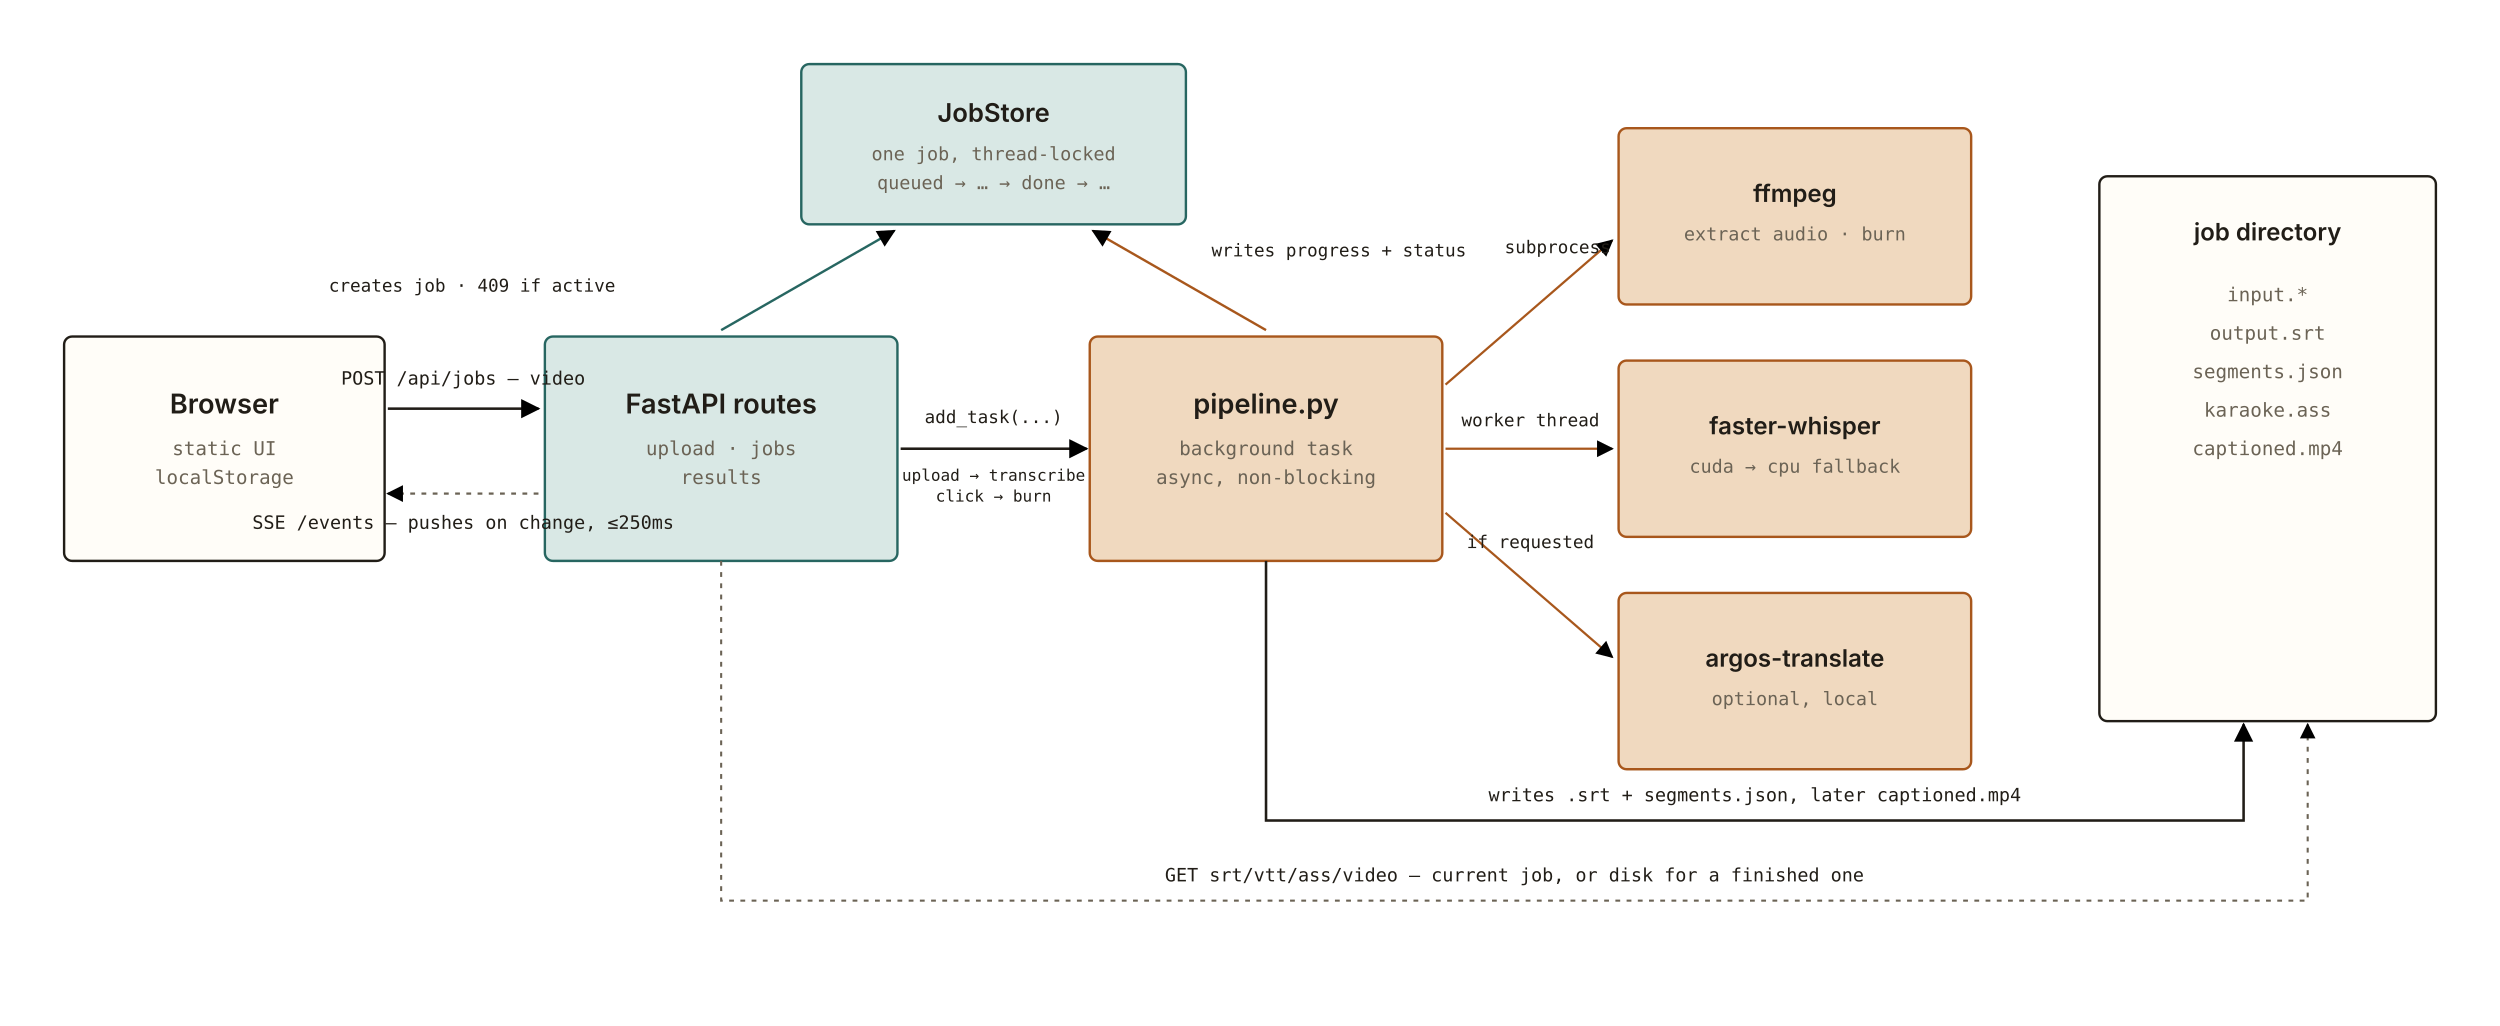
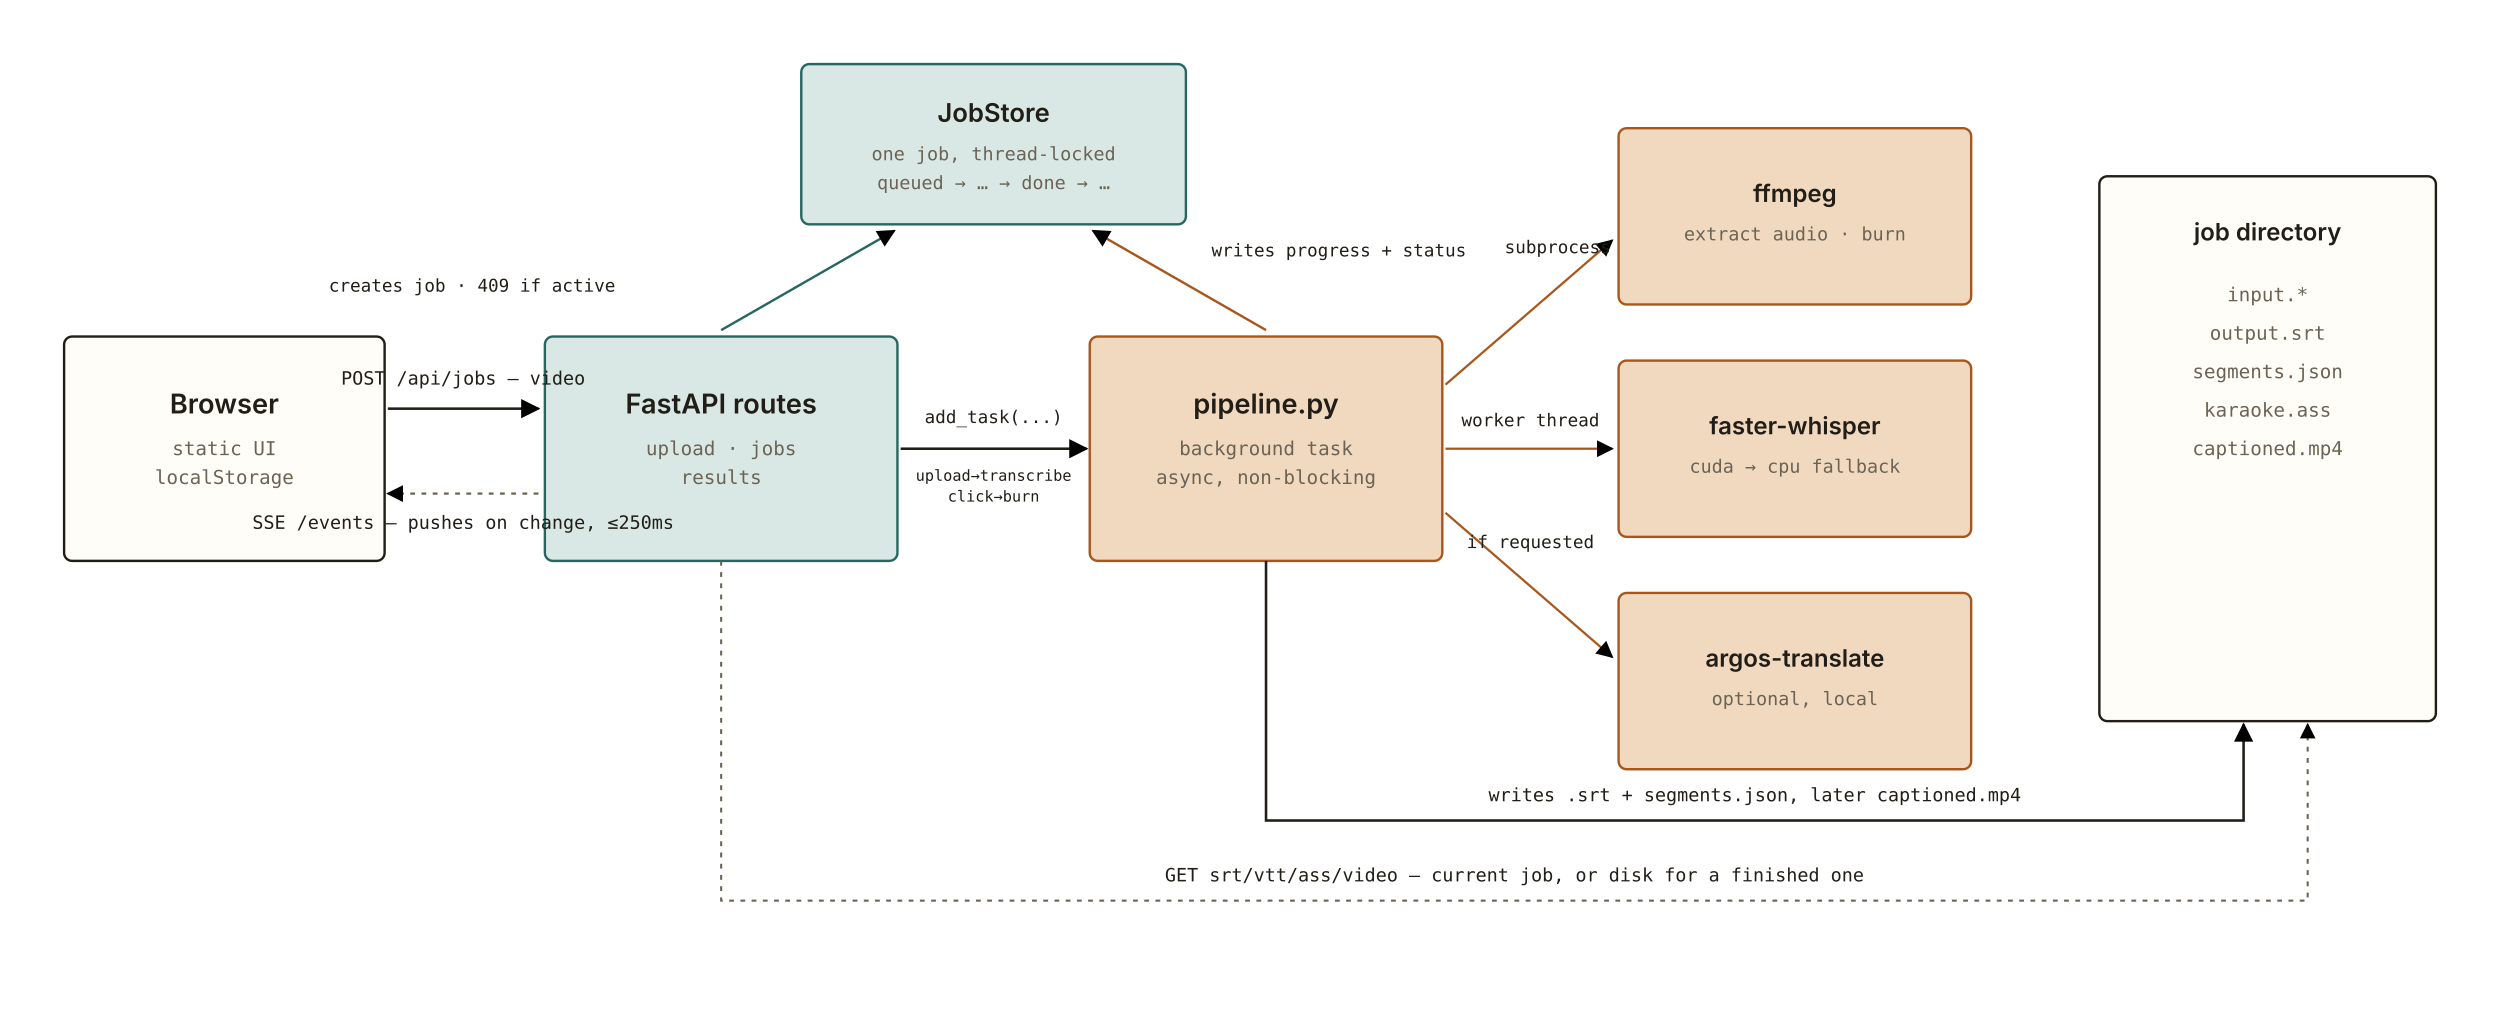
<svg xmlns="http://www.w3.org/2000/svg" viewBox="0 0 1560 640" role="img" aria-label="Diagram: the browser uploads a video to FastAPI, which hands it to a background pipeline that calls ffmpeg, faster-whisper and argos-translate in turn, writing results to a job directory on disk, while the browser watches progress over a separate SSE stream relayed from JobStore.">
  <style>
    text { font-family: "IBM Plex Sans", -apple-system, "Segoe UI", sans-serif; fill: #211d17; }
    .mono { font-family: "IBM Plex Mono", "SFMono-Regular", Consolas, monospace; }
    .title { font-weight: 600; }
    .label { fill: #6b6355; }
  </style>
  <defs>
    <marker id="cf-arrow" viewBox="0 0 10 10" refX="9" refY="5" markerWidth="7.5" markerHeight="7.5" orient="auto-start-reverse">
      <path d="M0,0 L10,5 L0,10 z" fill="currentColor" />
    </marker>
  </defs>
  <g>
    <rect x="40" y="210" width="200" height="140" rx="5" fill="#fffdf8" stroke="#211d17" stroke-width="1.5" />
    <text x="140" y="258" text-anchor="middle" class="title" font-size="17">Browser</text>
    <text x="140" y="284" text-anchor="middle" class="label mono" font-size="12">static UI</text>
    <text x="140" y="302" text-anchor="middle" class="label mono" font-size="12">localStorage</text>
  </g>
  <g>
    <rect x="340" y="210" width="220" height="140" rx="5" fill="#d9e8e5" stroke="#276661" stroke-width="1.5" />
    <text x="450" y="258" text-anchor="middle" class="title" font-size="17">FastAPI routes</text>
    <text x="450" y="284" text-anchor="middle" class="label mono" font-size="12">upload · jobs</text>
    <text x="450" y="302" text-anchor="middle" class="label mono" font-size="12">results</text>
  </g>
  <g>
    <rect x="500" y="40" width="240" height="100" rx="5" fill="#d9e8e5" stroke="#276661" stroke-width="1.5" />
    <text x="620" y="76" text-anchor="middle" class="title" font-size="16">JobStore</text>
    <text x="620" y="100" text-anchor="middle" class="label mono" font-size="11.5">one job, thread-locked</text>
    <text x="620" y="118" text-anchor="middle" class="label mono" font-size="11.5">queued → … → done → …</text>
  </g>
  <g>
    <rect x="680" y="210" width="220" height="140" rx="5" fill="#f0d9bf" stroke="#a8571c" stroke-width="1.5" />
    <text x="790" y="258" text-anchor="middle" class="title" font-size="17">pipeline.py</text>
    <text x="790" y="284" text-anchor="middle" class="label mono" font-size="12">background task</text>
    <text x="790" y="302" text-anchor="middle" class="label mono" font-size="12">async, non-blocking</text>
  </g>
  <g>
    <rect x="1010" y="80" width="220" height="110" rx="5" fill="#f0d9bf" stroke="#a8571c" stroke-width="1.5" />
    <text x="1120" y="126" text-anchor="middle" class="title" font-size="15">ffmpeg</text>
    <text x="1120" y="150" text-anchor="middle" class="label mono" font-size="11.5">extract audio · burn</text>
  </g>
  <g>
    <rect x="1010" y="225" width="220" height="110" rx="5" fill="#f0d9bf" stroke="#a8571c" stroke-width="1.5" />
    <text x="1120" y="271" text-anchor="middle" class="title" font-size="15">faster-whisper</text>
    <text x="1120" y="295" text-anchor="middle" class="label mono" font-size="11.5">cuda → cpu fallback</text>
  </g>
  <g>
    <rect x="1010" y="370" width="220" height="110" rx="5" fill="#f0d9bf" stroke="#a8571c" stroke-width="1.5" />
    <text x="1120" y="416" text-anchor="middle" class="title" font-size="15">argos-translate</text>
    <text x="1120" y="440" text-anchor="middle" class="label mono" font-size="11.5">optional, local</text>
  </g>
  <g>
    <rect x="1310" y="110" width="210" height="340" rx="5" fill="#fffdf8" stroke="#211d17" stroke-width="1.5" />
    <text x="1415" y="150" text-anchor="middle" class="title" font-size="15">job directory</text>
    <text x="1415" y="188" text-anchor="middle" class="label mono" font-size="12">input.*</text>
    <text x="1415" y="212" text-anchor="middle" class="label mono" font-size="12">output.srt</text>
    <text x="1415" y="236" text-anchor="middle" class="label mono" font-size="12">segments.json</text>
    <text x="1415" y="260" text-anchor="middle" class="label mono" font-size="12">karaoke.ass</text>
    <text x="1415" y="284" text-anchor="middle" class="label mono" font-size="12">captioned.mp4</text>
  </g>
  <g stroke="currentColor" fill="none" color="#211d17">
    <line x1="242" y1="255" x2="336" y2="255" stroke-width="1.6" marker-end="url(#cf-arrow)" />
  </g>
  <text x="289" y="240" text-anchor="middle" class="mono" font-size="11.5">POST /api/jobs — video</text>
  <g stroke="currentColor" fill="none" color="#6b6355" stroke-dasharray="3 4">
    <line x1="336" y1="308" x2="242" y2="308" stroke-width="1.4" marker-end="url(#cf-arrow)" />
  </g>
  <text x="289" y="330" text-anchor="middle" class="mono" font-size="11.5" fill="#6b6355">SSE /events — pushes on change, ≤250ms</text>
  <g stroke="currentColor" fill="none" color="#276661">
    <line x1="450" y1="206" x2="558" y2="144" stroke-width="1.5" marker-end="url(#cf-arrow)" />
  </g>
  <text x="384" y="182" text-anchor="end" class="mono" font-size="11" fill="#276661">creates job · 409 if active</text>
  <g stroke="currentColor" fill="none" color="#a8571c">
    <line x1="790" y1="206" x2="682" y2="144" stroke-width="1.5" marker-end="url(#cf-arrow)" />
  </g>
  <text x="756" y="160" text-anchor="start" class="mono" font-size="11" fill="#a8571c">writes progress + status</text>
  <g stroke="currentColor" fill="none" color="#211d17">
    <line x1="562" y1="280" x2="678" y2="280" stroke-width="1.6" marker-end="url(#cf-arrow)" />
  </g>
  <text x="620" y="264" text-anchor="middle" class="mono" font-size="11">add_task(...)</text>
-   <text x="620" y="300" text-anchor="middle" class="mono" font-size="10">upload → transcribe</text>
-   <text x="620" y="313" text-anchor="middle" class="mono" font-size="10">click → burn</text>
+   <text x="620" y="300" text-anchor="middle" class="mono" font-size="9.5">upload→transcribe</text>
+   <text x="620" y="313" text-anchor="middle" class="mono" font-size="9.5">click→burn</text>
  <g stroke="currentColor" fill="none" color="#a8571c">
    <line x1="902" y1="240" x2="1006" y2="150" stroke-width="1.4" marker-end="url(#cf-arrow)" />
  </g>
  <text x="972" y="158" text-anchor="middle" class="mono" font-size="11" fill="#a8571c">subprocess</text>
  <g stroke="currentColor" fill="none" color="#a8571c">
    <line x1="902" y1="280" x2="1006" y2="280" stroke-width="1.4" marker-end="url(#cf-arrow)" />
  </g>
  <text x="955" y="266" text-anchor="middle" class="mono" font-size="11" fill="#a8571c">worker thread</text>
  <g stroke="currentColor" fill="none" color="#a8571c">
    <line x1="902" y1="320" x2="1006" y2="410" stroke-width="1.4" marker-end="url(#cf-arrow)" />
  </g>
  <text x="955" y="342" text-anchor="middle" class="mono" font-size="11" fill="#a8571c">if requested</text>
  <g stroke="currentColor" fill="none" color="#211d17">
    <path d="M 790 350 L 790 512 L 1400 512 L 1400 452" stroke-width="1.6" marker-end="url(#cf-arrow)" />
  </g>
  <text x="1095" y="500" text-anchor="middle" class="mono" font-size="11.5">writes .srt + segments.json, later captioned.mp4</text>
  <g stroke="currentColor" fill="none" color="#6b6355" stroke-dasharray="3 4">
    <path d="M 450 350 L 450 562 L 1440 562 L 1440 452" stroke-width="1.3" marker-end="url(#cf-arrow)" />
  </g>
  <text x="945" y="550" text-anchor="middle" class="mono" font-size="11.5" fill="#6b6355">GET srt/vtt/ass/video — current job, or disk for a finished one</text>
</svg>
